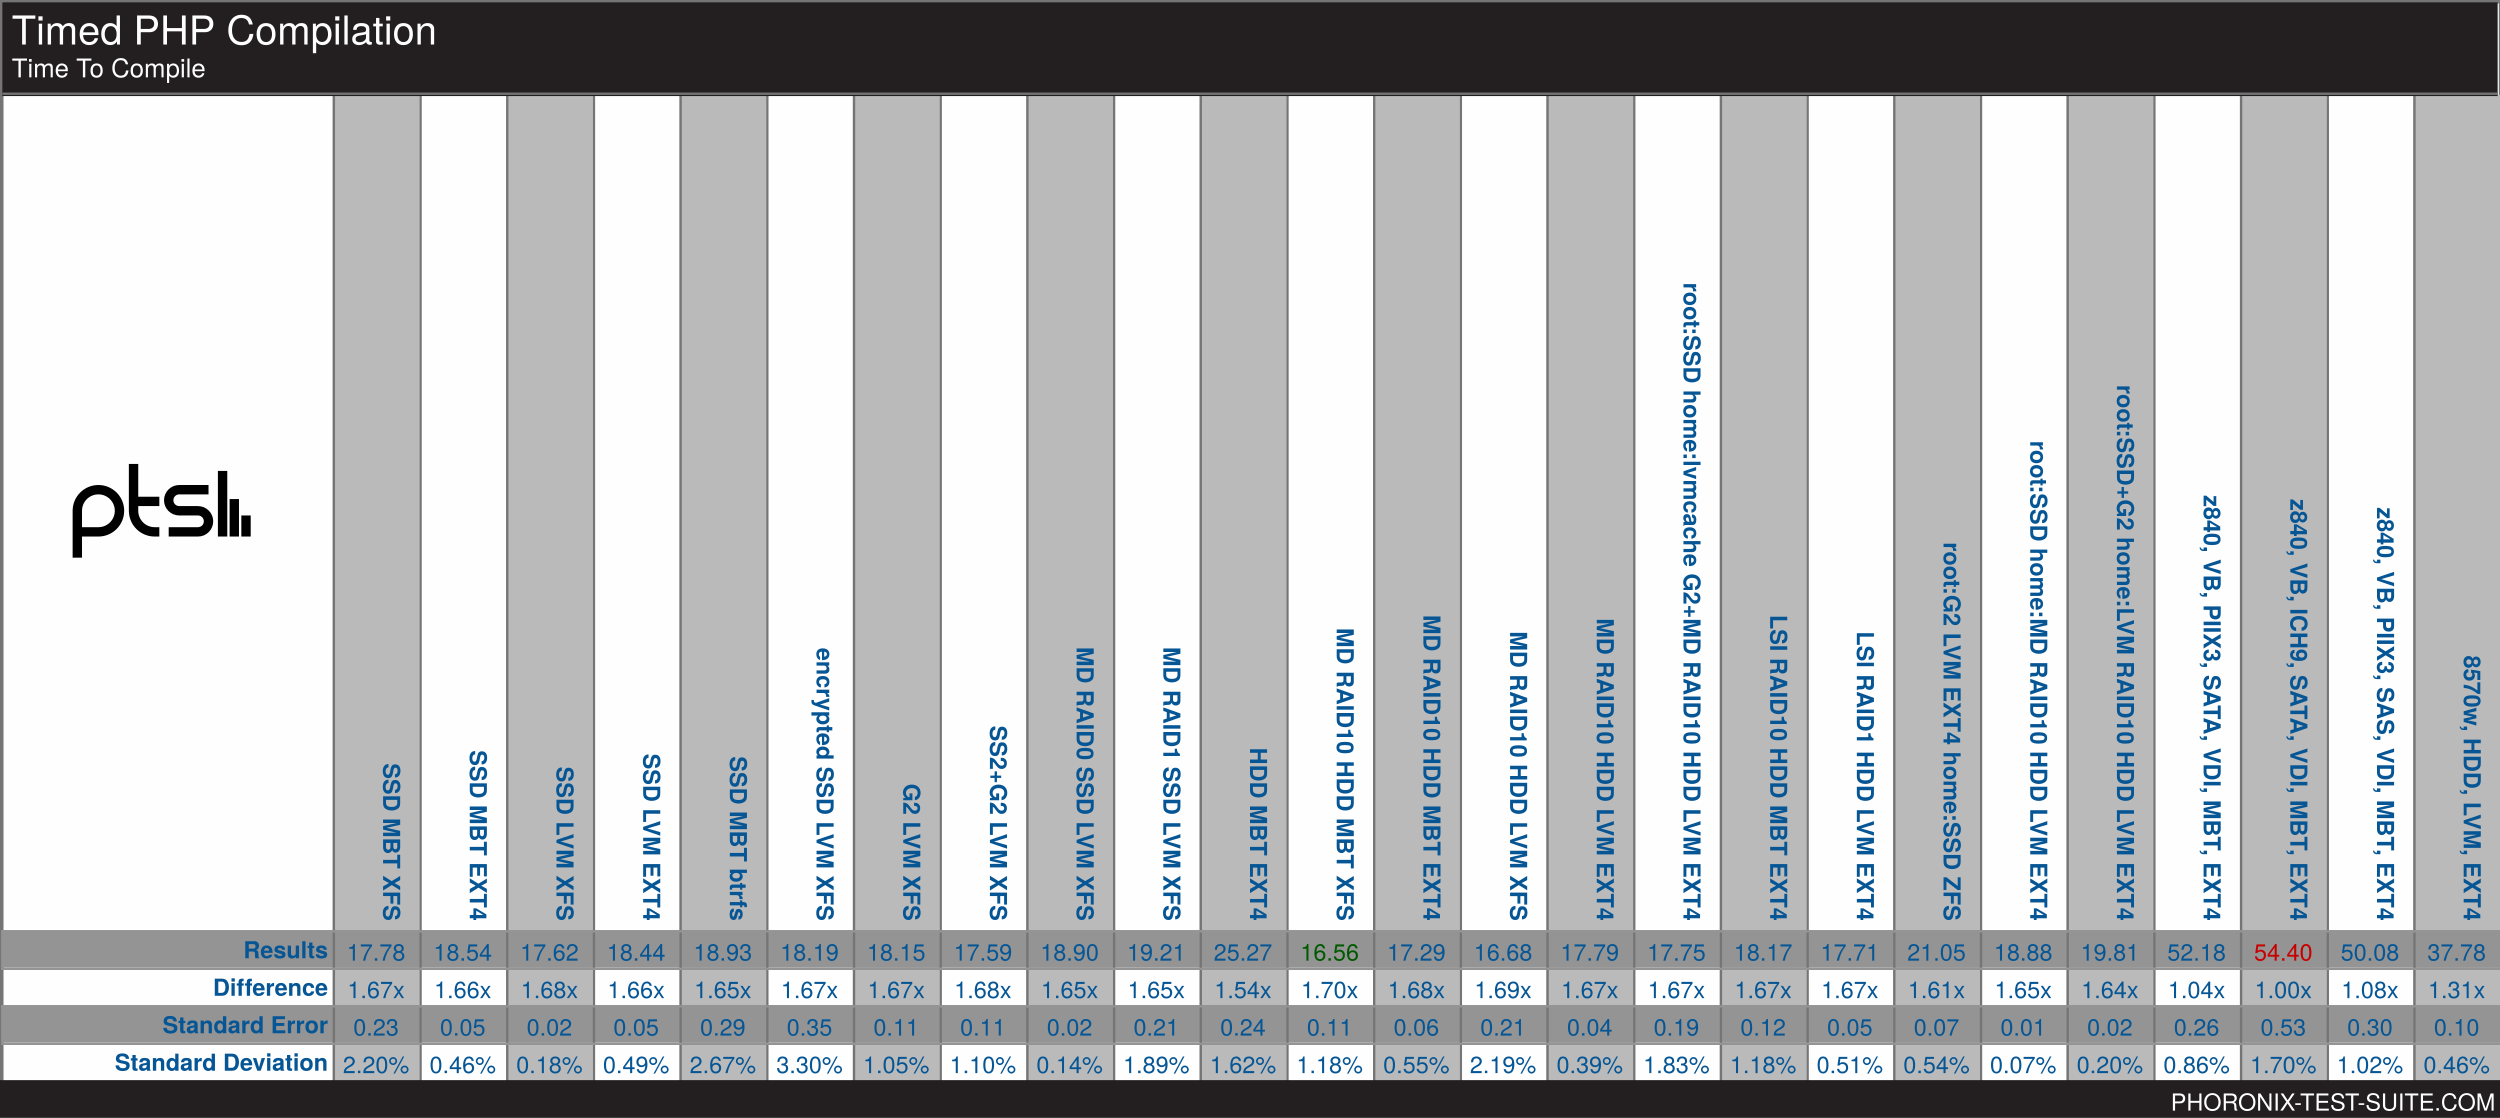
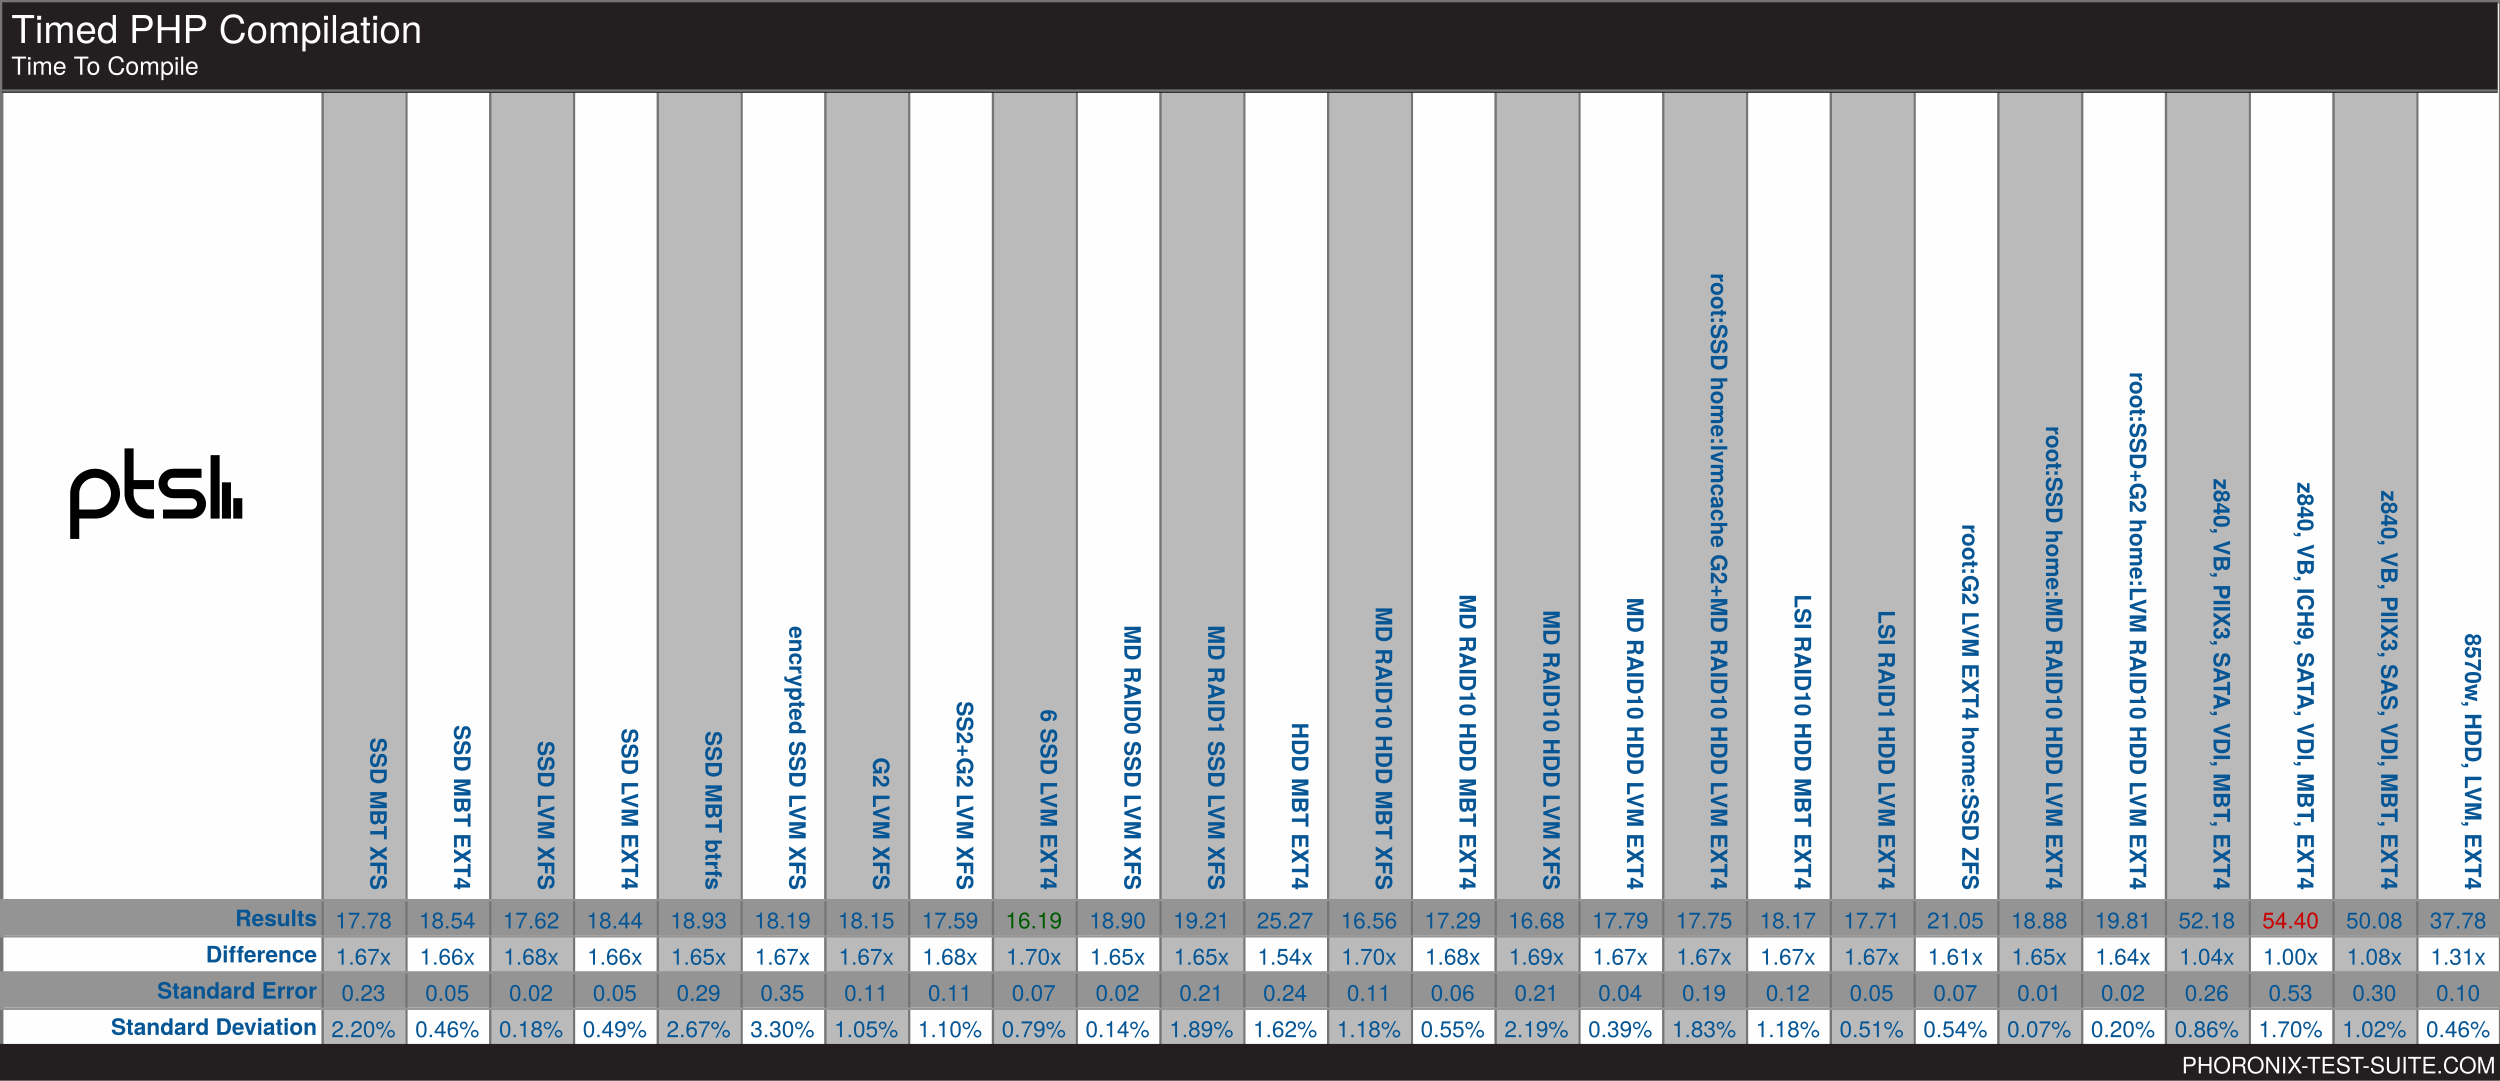
- <svg xmlns="http://www.w3.org/2000/svg" xmlns:xlink="http://www.w3.org/1999/xlink" version="1.1" font-family="sans-serif, droid-sans, helvetica, verdana, tahoma" viewbox="0 0 1067 477" width="1067" height="477" preserveAspectRatio="xMinYMin meet">
-   <rect x="0" y="0" width="1067" height="477" fill="#FEFEFE" stroke="#757575" stroke-width="2" />
-   <rect x="1" y="1" width="1066" height="476" fill="#FEFEFE" stroke="#757575" stroke-width="1" />
+ <svg xmlns="http://www.w3.org/2000/svg" xmlns:xlink="http://www.w3.org/1999/xlink" version="1.1" font-family="sans-serif, droid-sans, helvetica, verdana, tahoma" viewbox="0 0 1104 477" width="1104" height="477" preserveAspectRatio="xMinYMin meet">
+   <rect x="0" y="0" width="1104" height="477" fill="#FEFEFE" stroke="#757575" stroke-width="2" />
+   <rect x="1" y="1" width="1103" height="476" fill="#FEFEFE" stroke="#757575" stroke-width="1" />
  <path d="m74 22v9m-5-16v16m-5-28v28m-23-2h12.5c2.485 0 4.5-2.015 4.5-4.5s-2.015-4.5-4.5-4.5h-8c-2.485 0-4.5-2.015-4.5-4.5s2.015-4.5 4.5-4.5h12.5m-21 5h-11m11 13h-2c-4.971 0-9-4.029-9-9v-20m-24 40v-20c0-4.971 4.029-9 9-9 4.971 0 9 4.029 9 9s-4.029 9-9 9h-9" stroke="#000000" stroke-width="4" fill="none" transform="translate(31,198)" />
-   <line x1="142" y1="251" x2="1067" y2="251" stroke="#BABABA" stroke-width="421" stroke-dasharray="37,37" />
-   <line x1="534" y1="397" x2="534" y2="461" stroke="#949494" stroke-width="1067" stroke-dasharray="16,16" />
-   <line x1="142" y1="251" x2="1067" y2="251" stroke="#757575" stroke-width="421" stroke-dasharray="1,36" />
-   <rect x="1" y="1" width="1065" height="40" fill="#231f20" />
+   <line x1="142" y1="251" x2="1104" y2="251" stroke="#BABABA" stroke-width="421" stroke-dasharray="37,37" />
+   <line x1="552" y1="397" x2="552" y2="461" stroke="#949494" stroke-width="1104" stroke-dasharray="16,16" />
+   <line x1="142" y1="251" x2="1104" y2="251" stroke="#757575" stroke-width="421" stroke-dasharray="1,36" />
+   <rect x="1" y="1" width="1102" height="40" fill="#231f20" />
  <text x="5" y="19" font-size="17" fill="#FEFEFE" text-anchor="start">Timed PHP Compilation</text>
  <text x="5" y="33" font-size="11" fill="#FEFEFE" text-anchor="start">Time To Compile</text>
-   <line x1="1" y1="40" x2="1066" y2="40" stroke="#757575" stroke-width="1" />
+   <line x1="1" y1="40" x2="1103" y2="40" stroke="#757575" stroke-width="1" />
  <g font-size="10" font-weight="bold" text-anchor="end" fill="#065695">
    <text x="140" y="409" fill="#065695">Results</text>
    <text x="140" y="425" fill="#065695">Difference</text>
    <text x="140" y="441" fill="#065695">Standard Error</text>
    <text x="140" y="457" fill="#065695">Standard Deviation</text>
  </g>
  <g font-size="10" fill="#065695" font-weight="bold" text-anchor="end">
    <text x="163.5" y="393" transform="rotate(90 163.5 393)">SSD MBT XFS</text>
    <text x="200.5" y="393" transform="rotate(90 200.5 393)">SSD MBT EXT4</text>
    <text x="237.5" y="393" transform="rotate(90 237.5 393)">SSD LVM XFS</text>
    <text x="274.5" y="393" transform="rotate(90 274.5 393)">SSD LVM EXT4</text>
    <text x="311.5" y="393" transform="rotate(90 311.5 393)">SSD MBT btrfs</text>
    <text x="348.5" y="393" transform="rotate(90 348.5 393)">encrypted SSD LVM XFS</text>
    <text x="385.5" y="393" transform="rotate(90 385.5 393)">G2 LVM XFS</text>
    <text x="422.5" y="393" transform="rotate(90 422.5 393)">SS2+G2 LVM XFS</text>
-     <text x="459.5" y="393" transform="rotate(90 459.5 393)">MD RAID0 SSD LVM XFS</text>
-     <text x="496.5" y="393" transform="rotate(90 496.5 393)">MD RAID1 SSD LVM XFS</text>
-     <text x="533.5" y="393" transform="rotate(90 533.5 393)">HDD MBT EXT4</text>
-     <text x="570.5" y="393" transform="rotate(90 570.5 393)">MD RAID10 HDD MBT XFS</text>
-     <text x="607.5" y="393" transform="rotate(90 607.5 393)">MD RAID10 HDD MBT EXT4</text>
-     <text x="644.5" y="393" transform="rotate(90 644.5 393)">MD RAID10 HDD LVM XFS</text>
-     <text x="681.5" y="393" transform="rotate(90 681.5 393)">MD RAID10 HDD LVM EXT4</text>
-     <text x="718.5" y="393" transform="rotate(90 718.5 393)">root:SSD home:lvmcache G2+MD RAID10 HDD LVM EXT4</text>
-     <text x="755.5" y="393" transform="rotate(90 755.5 393)">LSI RAID10 HDD MBT EXT4</text>
-     <text x="792.5" y="393" transform="rotate(90 792.5 393)">LSI RAID1 HDD LVM EXT4</text>
-     <text x="829.5" y="393" transform="rotate(90 829.5 393)">root:G2 LVM EXT4 home:SSD ZFS</text>
-     <text x="866.5" y="393" transform="rotate(90 866.5 393)">root:SSD home:MD RAID10 HDD LVM EXT4</text>
-     <text x="903.5" y="393" transform="rotate(90 903.5 393)">root:SSD+G2 home:LVM RAID10 HDD LVM EXT4</text>
-     <text x="940.5" y="393" transform="rotate(90 940.5 393)">z840, VB, PIIX3, SATA, VDI, MBT, EXT4</text>
-     <text x="977.5" y="393" transform="rotate(90 977.5 393)">z840, VB, ICH9, SATA, VDI, MBT, EXT4</text>
-     <text x="1014.5" y="393" transform="rotate(90 1014.5 393)">z840, VB, PIIX3, SAS, VDI, MBT, EXT4</text>
-     <text x="1051.5" y="393" transform="rotate(90 1051.5 393)">8570w, HDD, LVM, EXT4</text>
+     <text x="459.5" y="393" transform="rotate(90 459.5 393)">6 SSD LVM EXT4</text>
+     <text x="496.5" y="393" transform="rotate(90 496.5 393)">MD RAID0 SSD LVM XFS</text>
+     <text x="533.5" y="393" transform="rotate(90 533.5 393)">MD RAID1 SSD LVM XFS</text>
+     <text x="570.5" y="393" transform="rotate(90 570.5 393)">HDD MBT EXT4</text>
+     <text x="607.5" y="393" transform="rotate(90 607.5 393)">MD RAID10 HDD MBT XFS</text>
+     <text x="644.5" y="393" transform="rotate(90 644.5 393)">MD RAID10 HDD MBT EXT4</text>
+     <text x="681.5" y="393" transform="rotate(90 681.5 393)">MD RAID10 HDD LVM XFS</text>
+     <text x="718.5" y="393" transform="rotate(90 718.5 393)">MD RAID10 HDD LVM EXT4</text>
+     <text x="755.5" y="393" transform="rotate(90 755.5 393)">root:SSD home:lvmcache G2+MD RAID10 HDD LVM EXT4</text>
+     <text x="792.5" y="393" transform="rotate(90 792.5 393)">LSI RAID10 HDD MBT EXT4</text>
+     <text x="829.5" y="393" transform="rotate(90 829.5 393)">LSI RAID1 HDD LVM EXT4</text>
+     <text x="866.5" y="393" transform="rotate(90 866.5 393)">root:G2 LVM EXT4 home:SSD ZFS</text>
+     <text x="903.5" y="393" transform="rotate(90 903.5 393)">root:SSD home:MD RAID10 HDD LVM EXT4</text>
+     <text x="940.5" y="393" transform="rotate(90 940.5 393)">root:SSD+G2 home:LVM RAID10 HDD LVM EXT4</text>
+     <text x="977.5" y="393" transform="rotate(90 977.5 393)">z840, VB, PIIX3, SATA, VDI, MBT, EXT4</text>
+     <text x="1014.5" y="393" transform="rotate(90 1014.5 393)">z840, VB, ICH9, SATA, VDI, MBT, EXT4</text>
+     <text x="1051.5" y="393" transform="rotate(90 1051.5 393)">z840, VB, PIIX3, SAS, VDI, MBT, EXT4</text>
+     <text x="1088.5" y="393" transform="rotate(90 1088.5 393)">8570w, HDD, LVM, EXT4</text>
  </g>
  <g />
  <g text-anchor="middle" font-size="10">
    <text x="160.5" y="410" fill="#065695" xlink:title="STD Dev: 2.20%;  STD Error: 0.23">17.78</text>
    <text x="160.5" y="426" fill="#065695">1.67x</text>
    <text x="160.5" y="442" fill="#065695">0.23</text>
    <text x="160.5" y="458" fill="#065695">2.20%</text>
    <text x="197.5" y="410" fill="#065695" xlink:title="STD Dev: 0.46%;  STD Error: 0.05">18.54</text>
    <text x="197.5" y="426" fill="#065695">1.66x</text>
    <text x="197.5" y="442" fill="#065695">0.05</text>
    <text x="197.5" y="458" fill="#065695">0.46%</text>
    <text x="234.5" y="410" fill="#065695" xlink:title="STD Dev: 0.18%;  STD Error: 0.02">17.62</text>
    <text x="234.5" y="426" fill="#065695">1.68x</text>
    <text x="234.5" y="442" fill="#065695">0.02</text>
    <text x="234.5" y="458" fill="#065695">0.18%</text>
    <text x="271.5" y="410" fill="#065695" xlink:title="STD Dev: 0.49%;  STD Error: 0.05">18.44</text>
    <text x="271.5" y="426" fill="#065695">1.66x</text>
    <text x="271.5" y="442" fill="#065695">0.05</text>
    <text x="271.5" y="458" fill="#065695">0.49%</text>
    <text x="308.5" y="410" fill="#065695" xlink:title="STD Dev: 2.67%;  STD Error: 0.29">18.93</text>
    <text x="308.5" y="426" fill="#065695">1.65x</text>
    <text x="308.5" y="442" fill="#065695">0.29</text>
    <text x="308.5" y="458" fill="#065695">2.67%</text>
    <text x="345.5" y="410" fill="#065695" xlink:title="STD Dev: 3.30%;  STD Error: 0.35">18.19</text>
    <text x="345.5" y="426" fill="#065695">1.67x</text>
    <text x="345.5" y="442" fill="#065695">0.35</text>
    <text x="345.5" y="458" fill="#065695">3.30%</text>
    <text x="382.5" y="410" fill="#065695" xlink:title="STD Dev: 1.05%;  STD Error: 0.11">18.15</text>
    <text x="382.5" y="426" fill="#065695">1.67x</text>
    <text x="382.5" y="442" fill="#065695">0.11</text>
    <text x="382.5" y="458" fill="#065695">1.05%</text>
    <text x="419.5" y="410" fill="#065695" xlink:title="STD Dev: 1.10%;  STD Error: 0.11">17.59</text>
    <text x="419.5" y="426" fill="#065695">1.68x</text>
    <text x="419.5" y="442" fill="#065695">0.11</text>
    <text x="419.5" y="458" fill="#065695">1.10%</text>
-     <text x="456.5" y="410" fill="#065695" xlink:title="STD Dev: 0.14%;  STD Error: 0.02">18.90</text>
-     <text x="456.5" y="426" fill="#065695">1.65x</text>
-     <text x="456.5" y="442" fill="#065695">0.02</text>
-     <text x="456.5" y="458" fill="#065695">0.14%</text>
-     <text x="493.5" y="410" fill="#065695" xlink:title="STD Dev: 1.89%;  STD Error: 0.21">19.21</text>
+     <text x="456.5" y="410" fill="#005a00" xlink:title="STD Dev: 0.79%;  STD Error: 0.07">16.19</text>
+     <text x="456.5" y="426" fill="#065695">1.70x</text>
+     <text x="456.5" y="442" fill="#065695">0.07</text>
+     <text x="456.5" y="458" fill="#065695">0.79%</text>
+     <text x="493.5" y="410" fill="#065695" xlink:title="STD Dev: 0.14%;  STD Error: 0.02">18.90</text>
    <text x="493.5" y="426" fill="#065695">1.65x</text>
-     <text x="493.5" y="442" fill="#065695">0.21</text>
-     <text x="493.5" y="458" fill="#065695">1.89%</text>
-     <text x="530.5" y="410" fill="#065695" xlink:title="STD Dev: 1.62%;  STD Error: 0.24">25.27</text>
-     <text x="530.5" y="426" fill="#065695">1.54x</text>
-     <text x="530.5" y="442" fill="#065695">0.24</text>
-     <text x="530.5" y="458" fill="#065695">1.62%</text>
-     <text x="567.5" y="410" fill="#005a00" xlink:title="STD Dev: 1.18%;  STD Error: 0.11">16.56</text>
-     <text x="567.5" y="426" fill="#065695">1.70x</text>
-     <text x="567.5" y="442" fill="#065695">0.11</text>
-     <text x="567.5" y="458" fill="#065695">1.18%</text>
-     <text x="604.5" y="410" fill="#065695" xlink:title="STD Dev: 0.55%;  STD Error: 0.06">17.29</text>
-     <text x="604.5" y="426" fill="#065695">1.68x</text>
-     <text x="604.5" y="442" fill="#065695">0.06</text>
-     <text x="604.5" y="458" fill="#065695">0.55%</text>
-     <text x="641.5" y="410" fill="#065695" xlink:title="STD Dev: 2.19%;  STD Error: 0.21">16.68</text>
-     <text x="641.5" y="426" fill="#065695">1.69x</text>
-     <text x="641.5" y="442" fill="#065695">0.21</text>
-     <text x="641.5" y="458" fill="#065695">2.19%</text>
-     <text x="678.5" y="410" fill="#065695" xlink:title="STD Dev: 0.39%;  STD Error: 0.04">17.79</text>
-     <text x="678.5" y="426" fill="#065695">1.67x</text>
-     <text x="678.5" y="442" fill="#065695">0.04</text>
-     <text x="678.5" y="458" fill="#065695">0.39%</text>
-     <text x="715.5" y="410" fill="#065695" xlink:title="STD Dev: 1.83%;  STD Error: 0.19">17.75</text>
+     <text x="493.5" y="442" fill="#065695">0.02</text>
+     <text x="493.5" y="458" fill="#065695">0.14%</text>
+     <text x="530.5" y="410" fill="#065695" xlink:title="STD Dev: 1.89%;  STD Error: 0.21">19.21</text>
+     <text x="530.5" y="426" fill="#065695">1.65x</text>
+     <text x="530.5" y="442" fill="#065695">0.21</text>
+     <text x="530.5" y="458" fill="#065695">1.89%</text>
+     <text x="567.5" y="410" fill="#065695" xlink:title="STD Dev: 1.62%;  STD Error: 0.24">25.27</text>
+     <text x="567.5" y="426" fill="#065695">1.54x</text>
+     <text x="567.5" y="442" fill="#065695">0.24</text>
+     <text x="567.5" y="458" fill="#065695">1.62%</text>
+     <text x="604.5" y="410" fill="#065695" xlink:title="STD Dev: 1.18%;  STD Error: 0.11">16.56</text>
+     <text x="604.5" y="426" fill="#065695">1.70x</text>
+     <text x="604.5" y="442" fill="#065695">0.11</text>
+     <text x="604.5" y="458" fill="#065695">1.18%</text>
+     <text x="641.5" y="410" fill="#065695" xlink:title="STD Dev: 0.55%;  STD Error: 0.06">17.29</text>
+     <text x="641.5" y="426" fill="#065695">1.68x</text>
+     <text x="641.5" y="442" fill="#065695">0.06</text>
+     <text x="641.5" y="458" fill="#065695">0.55%</text>
+     <text x="678.5" y="410" fill="#065695" xlink:title="STD Dev: 2.19%;  STD Error: 0.21">16.68</text>
+     <text x="678.5" y="426" fill="#065695">1.69x</text>
+     <text x="678.5" y="442" fill="#065695">0.21</text>
+     <text x="678.5" y="458" fill="#065695">2.19%</text>
+     <text x="715.5" y="410" fill="#065695" xlink:title="STD Dev: 0.39%;  STD Error: 0.04">17.79</text>
    <text x="715.5" y="426" fill="#065695">1.67x</text>
-     <text x="715.5" y="442" fill="#065695">0.19</text>
-     <text x="715.5" y="458" fill="#065695">1.83%</text>
-     <text x="752.5" y="410" fill="#065695" xlink:title="STD Dev: 1.18%;  STD Error: 0.12">18.17</text>
+     <text x="715.5" y="442" fill="#065695">0.04</text>
+     <text x="715.5" y="458" fill="#065695">0.39%</text>
+     <text x="752.5" y="410" fill="#065695" xlink:title="STD Dev: 1.83%;  STD Error: 0.19">17.75</text>
    <text x="752.5" y="426" fill="#065695">1.67x</text>
-     <text x="752.5" y="442" fill="#065695">0.12</text>
-     <text x="752.5" y="458" fill="#065695">1.18%</text>
-     <text x="789.5" y="410" fill="#065695" xlink:title="STD Dev: 0.51%;  STD Error: 0.05">17.71</text>
+     <text x="752.5" y="442" fill="#065695">0.19</text>
+     <text x="752.5" y="458" fill="#065695">1.83%</text>
+     <text x="789.5" y="410" fill="#065695" xlink:title="STD Dev: 1.18%;  STD Error: 0.12">18.17</text>
    <text x="789.5" y="426" fill="#065695">1.67x</text>
-     <text x="789.5" y="442" fill="#065695">0.05</text>
-     <text x="789.5" y="458" fill="#065695">0.51%</text>
-     <text x="826.5" y="410" fill="#065695" xlink:title="STD Dev: 0.54%;  STD Error: 0.07">21.05</text>
-     <text x="826.5" y="426" fill="#065695">1.61x</text>
-     <text x="826.5" y="442" fill="#065695">0.07</text>
-     <text x="826.5" y="458" fill="#065695">0.54%</text>
-     <text x="863.5" y="410" fill="#065695" xlink:title="STD Dev: 0.07%;  STD Error: 0.01">18.88</text>
-     <text x="863.5" y="426" fill="#065695">1.65x</text>
-     <text x="863.5" y="442" fill="#065695">0.01</text>
-     <text x="863.5" y="458" fill="#065695">0.07%</text>
-     <text x="900.5" y="410" fill="#065695" xlink:title="STD Dev: 0.20%;  STD Error: 0.02">19.81</text>
-     <text x="900.5" y="426" fill="#065695">1.64x</text>
-     <text x="900.5" y="442" fill="#065695">0.02</text>
-     <text x="900.5" y="458" fill="#065695">0.20%</text>
-     <text x="937.5" y="410" fill="#065695" xlink:title="STD Dev: 0.86%;  STD Error: 0.26">52.18</text>
-     <text x="937.5" y="426" fill="#065695">1.04x</text>
-     <text x="937.5" y="442" fill="#065695">0.26</text>
-     <text x="937.5" y="458" fill="#065695">0.86%</text>
-     <text x="974.5" y="410" fill="#C80000" xlink:title="STD Dev: 1.70%;  STD Error: 0.53">54.40</text>
-     <text x="974.5" y="426" fill="#065695">1.00x</text>
-     <text x="974.5" y="442" fill="#065695">0.53</text>
-     <text x="974.5" y="458" fill="#065695">1.70%</text>
-     <text x="1011.5" y="410" fill="#065695" xlink:title="STD Dev: 1.02%;  STD Error: 0.30">50.08</text>
-     <text x="1011.5" y="426" fill="#065695">1.08x</text>
-     <text x="1011.5" y="442" fill="#065695">0.30</text>
-     <text x="1011.5" y="458" fill="#065695">1.02%</text>
-     <text x="1048.5" y="410" fill="#065695" xlink:title="STD Dev: 0.46%;  STD Error: 0.10">37.78</text>
-     <text x="1048.5" y="426" fill="#065695">1.31x</text>
-     <text x="1048.5" y="442" fill="#065695">0.10</text>
-     <text x="1048.5" y="458" fill="#065695">0.46%</text>
+     <text x="789.5" y="442" fill="#065695">0.12</text>
+     <text x="789.5" y="458" fill="#065695">1.18%</text>
+     <text x="826.5" y="410" fill="#065695" xlink:title="STD Dev: 0.51%;  STD Error: 0.05">17.71</text>
+     <text x="826.5" y="426" fill="#065695">1.67x</text>
+     <text x="826.5" y="442" fill="#065695">0.05</text>
+     <text x="826.5" y="458" fill="#065695">0.51%</text>
+     <text x="863.5" y="410" fill="#065695" xlink:title="STD Dev: 0.54%;  STD Error: 0.07">21.05</text>
+     <text x="863.5" y="426" fill="#065695">1.61x</text>
+     <text x="863.5" y="442" fill="#065695">0.07</text>
+     <text x="863.5" y="458" fill="#065695">0.54%</text>
+     <text x="900.5" y="410" fill="#065695" xlink:title="STD Dev: 0.07%;  STD Error: 0.01">18.88</text>
+     <text x="900.5" y="426" fill="#065695">1.65x</text>
+     <text x="900.5" y="442" fill="#065695">0.01</text>
+     <text x="900.5" y="458" fill="#065695">0.07%</text>
+     <text x="937.5" y="410" fill="#065695" xlink:title="STD Dev: 0.20%;  STD Error: 0.02">19.81</text>
+     <text x="937.5" y="426" fill="#065695">1.64x</text>
+     <text x="937.5" y="442" fill="#065695">0.02</text>
+     <text x="937.5" y="458" fill="#065695">0.20%</text>
+     <text x="974.5" y="410" fill="#065695" xlink:title="STD Dev: 0.86%;  STD Error: 0.26">52.18</text>
+     <text x="974.5" y="426" fill="#065695">1.04x</text>
+     <text x="974.5" y="442" fill="#065695">0.26</text>
+     <text x="974.5" y="458" fill="#065695">0.86%</text>
+     <text x="1011.5" y="410" fill="#C80000" xlink:title="STD Dev: 1.70%;  STD Error: 0.53">54.40</text>
+     <text x="1011.5" y="426" fill="#065695">1.00x</text>
+     <text x="1011.5" y="442" fill="#065695">0.53</text>
+     <text x="1011.5" y="458" fill="#065695">1.70%</text>
+     <text x="1048.5" y="410" fill="#065695" xlink:title="STD Dev: 1.02%;  STD Error: 0.30">50.08</text>
+     <text x="1048.5" y="426" fill="#065695">1.08x</text>
+     <text x="1048.5" y="442" fill="#065695">0.30</text>
+     <text x="1048.5" y="458" fill="#065695">1.02%</text>
+     <text x="1085.5" y="410" fill="#065695" xlink:title="STD Dev: 0.46%;  STD Error: 0.10">37.78</text>
+     <text x="1085.5" y="426" fill="#065695">1.31x</text>
+     <text x="1085.5" y="442" fill="#065695">0.10</text>
+     <text x="1085.5" y="458" fill="#065695">0.46%</text>
  </g>
-   <line x1="534" y1="397" x2="534" y2="461" stroke="#949494" stroke-width="1067" stroke-dasharray="1,15" />
-   <rect x="0" y="461" width="1067" height="16" fill="#231f20" />
+   <line x1="552" y1="397" x2="552" y2="461" stroke="#949494" stroke-width="1104" stroke-dasharray="1,15" />
+   <rect x="0" y="461" width="1104" height="16" fill="#231f20" />
  <a xlink:href="http://www.phoronix-test-suite.com/" xlink:show="new">
-     <text x="1065" y="474" font-size="10" fill="#FFFFFF" text-anchor="end" xlink:show="new">PHORONIX-TEST-SUITE.COM</text>
+     <text x="1102" y="474" font-size="10" fill="#FFFFFF" text-anchor="end" xlink:show="new">PHORONIX-TEST-SUITE.COM</text>
  </a>
</svg>
